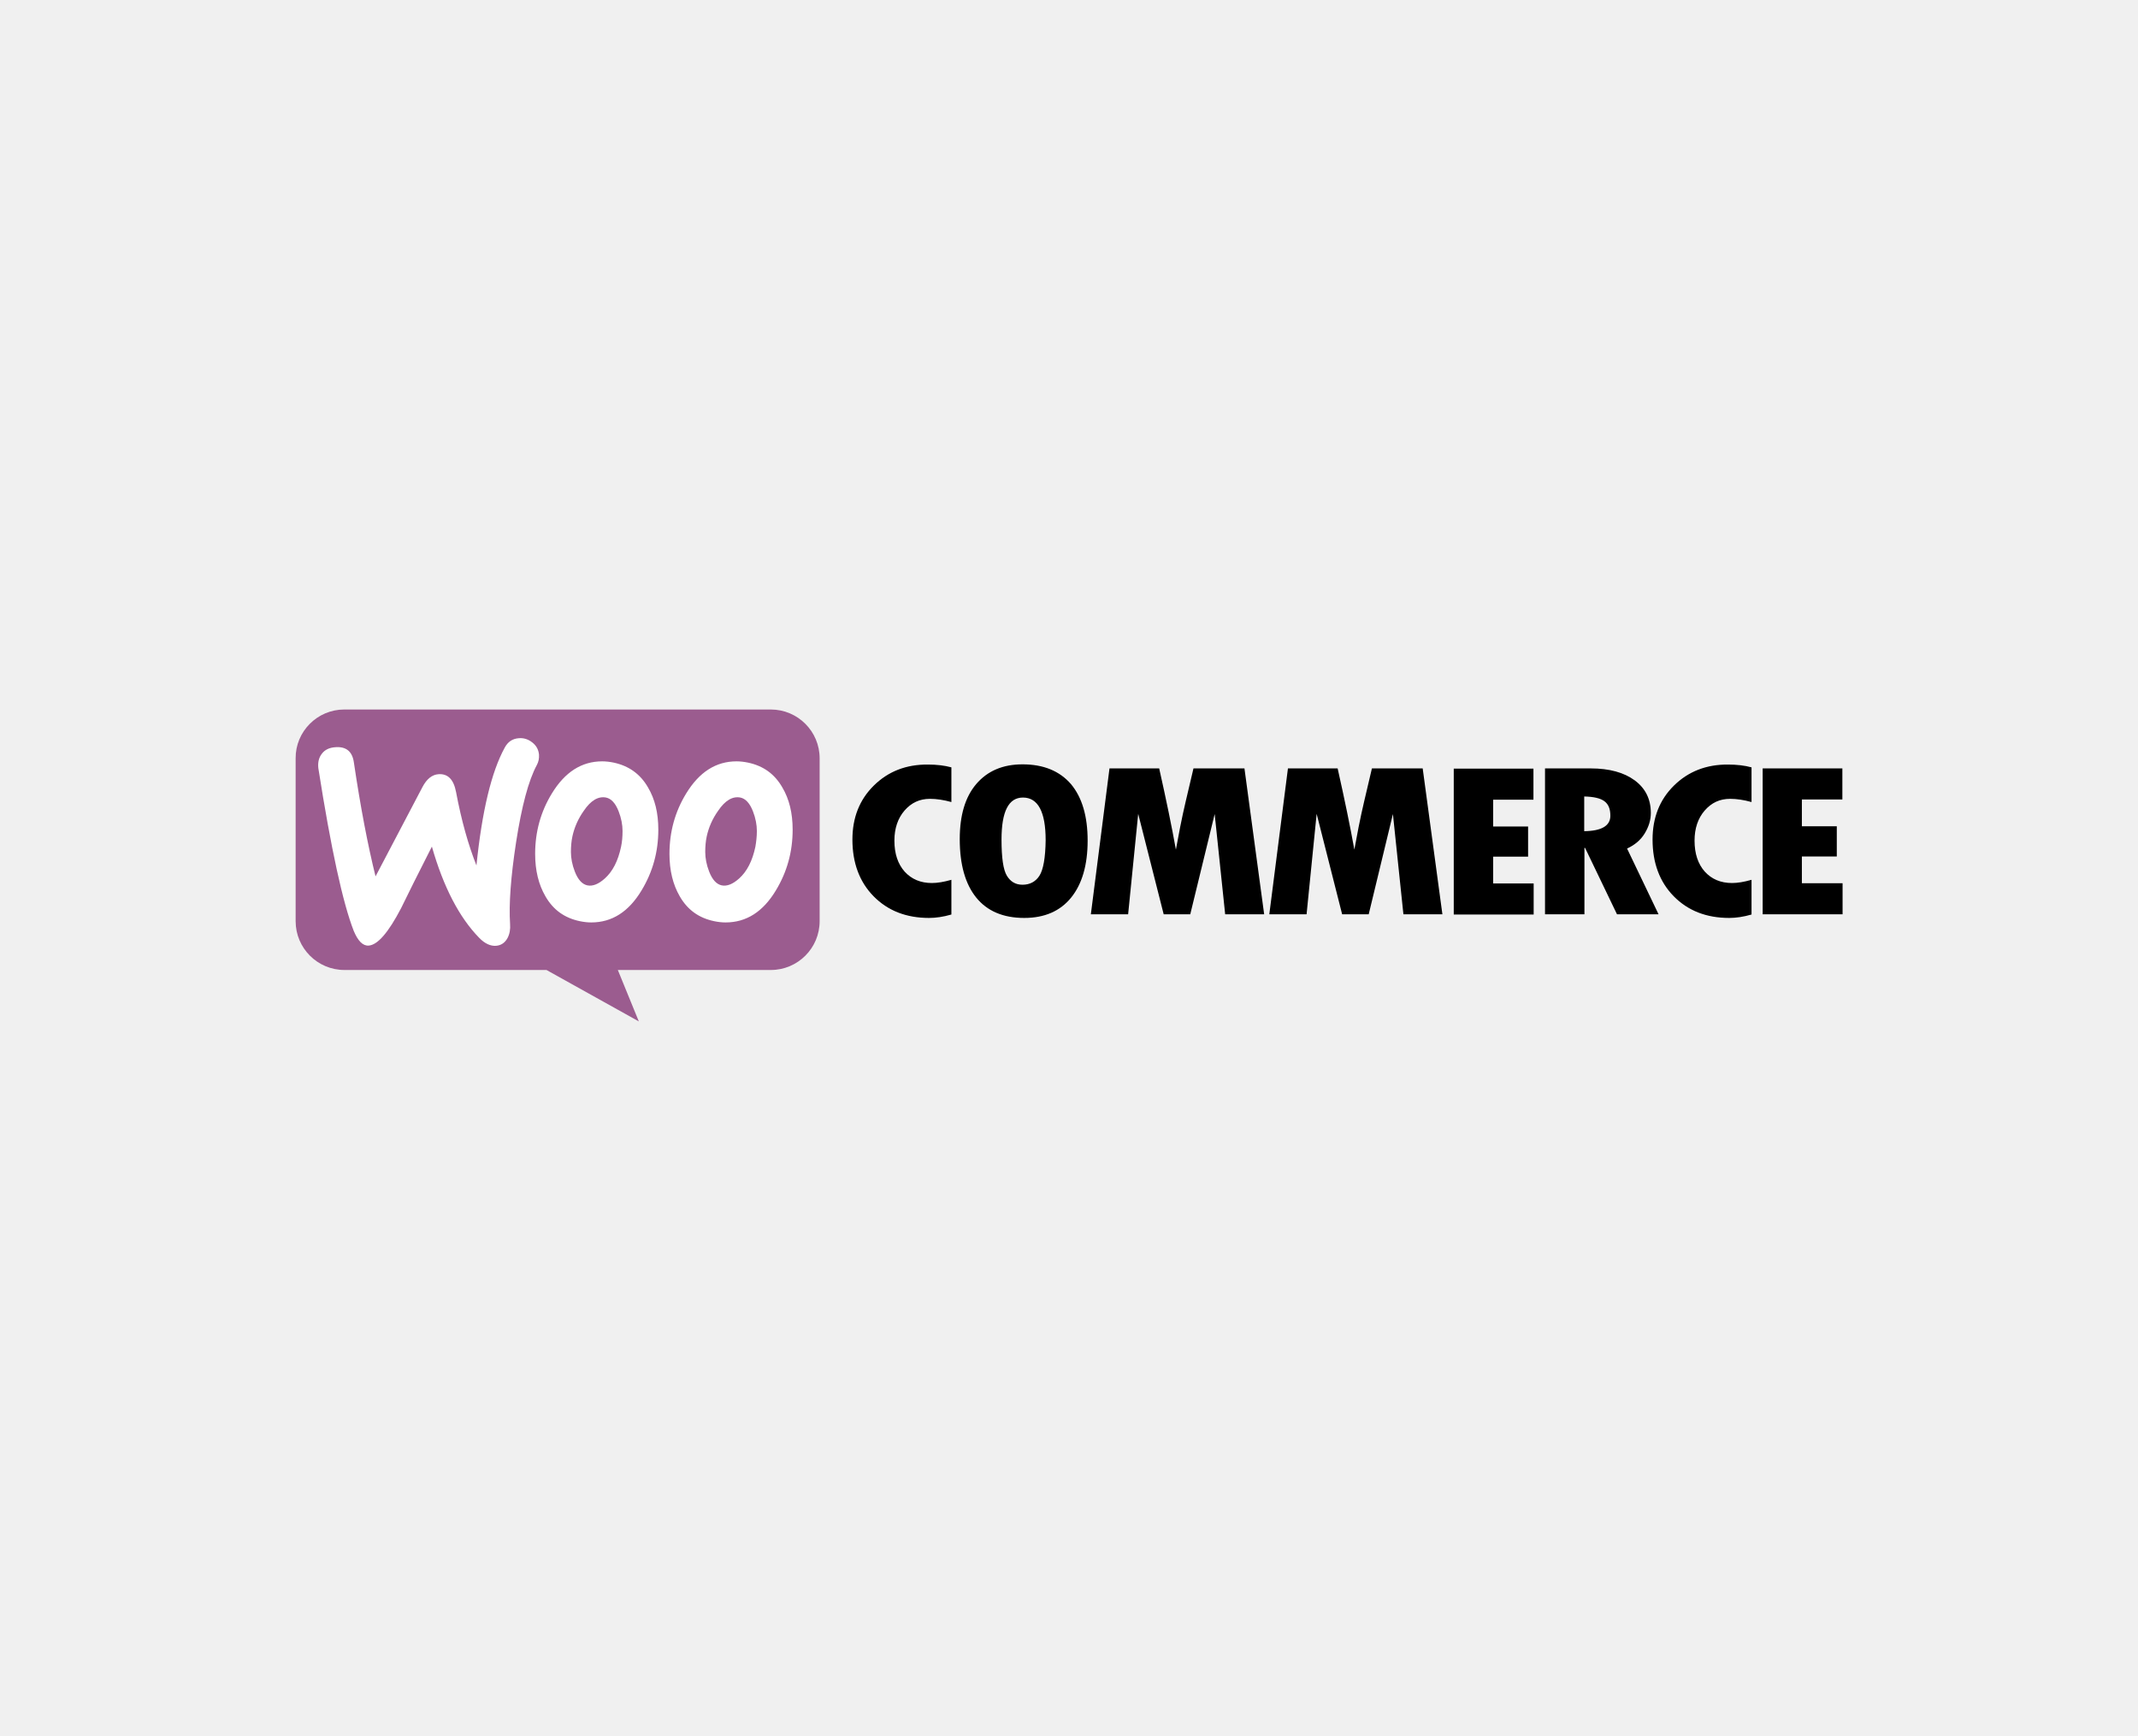
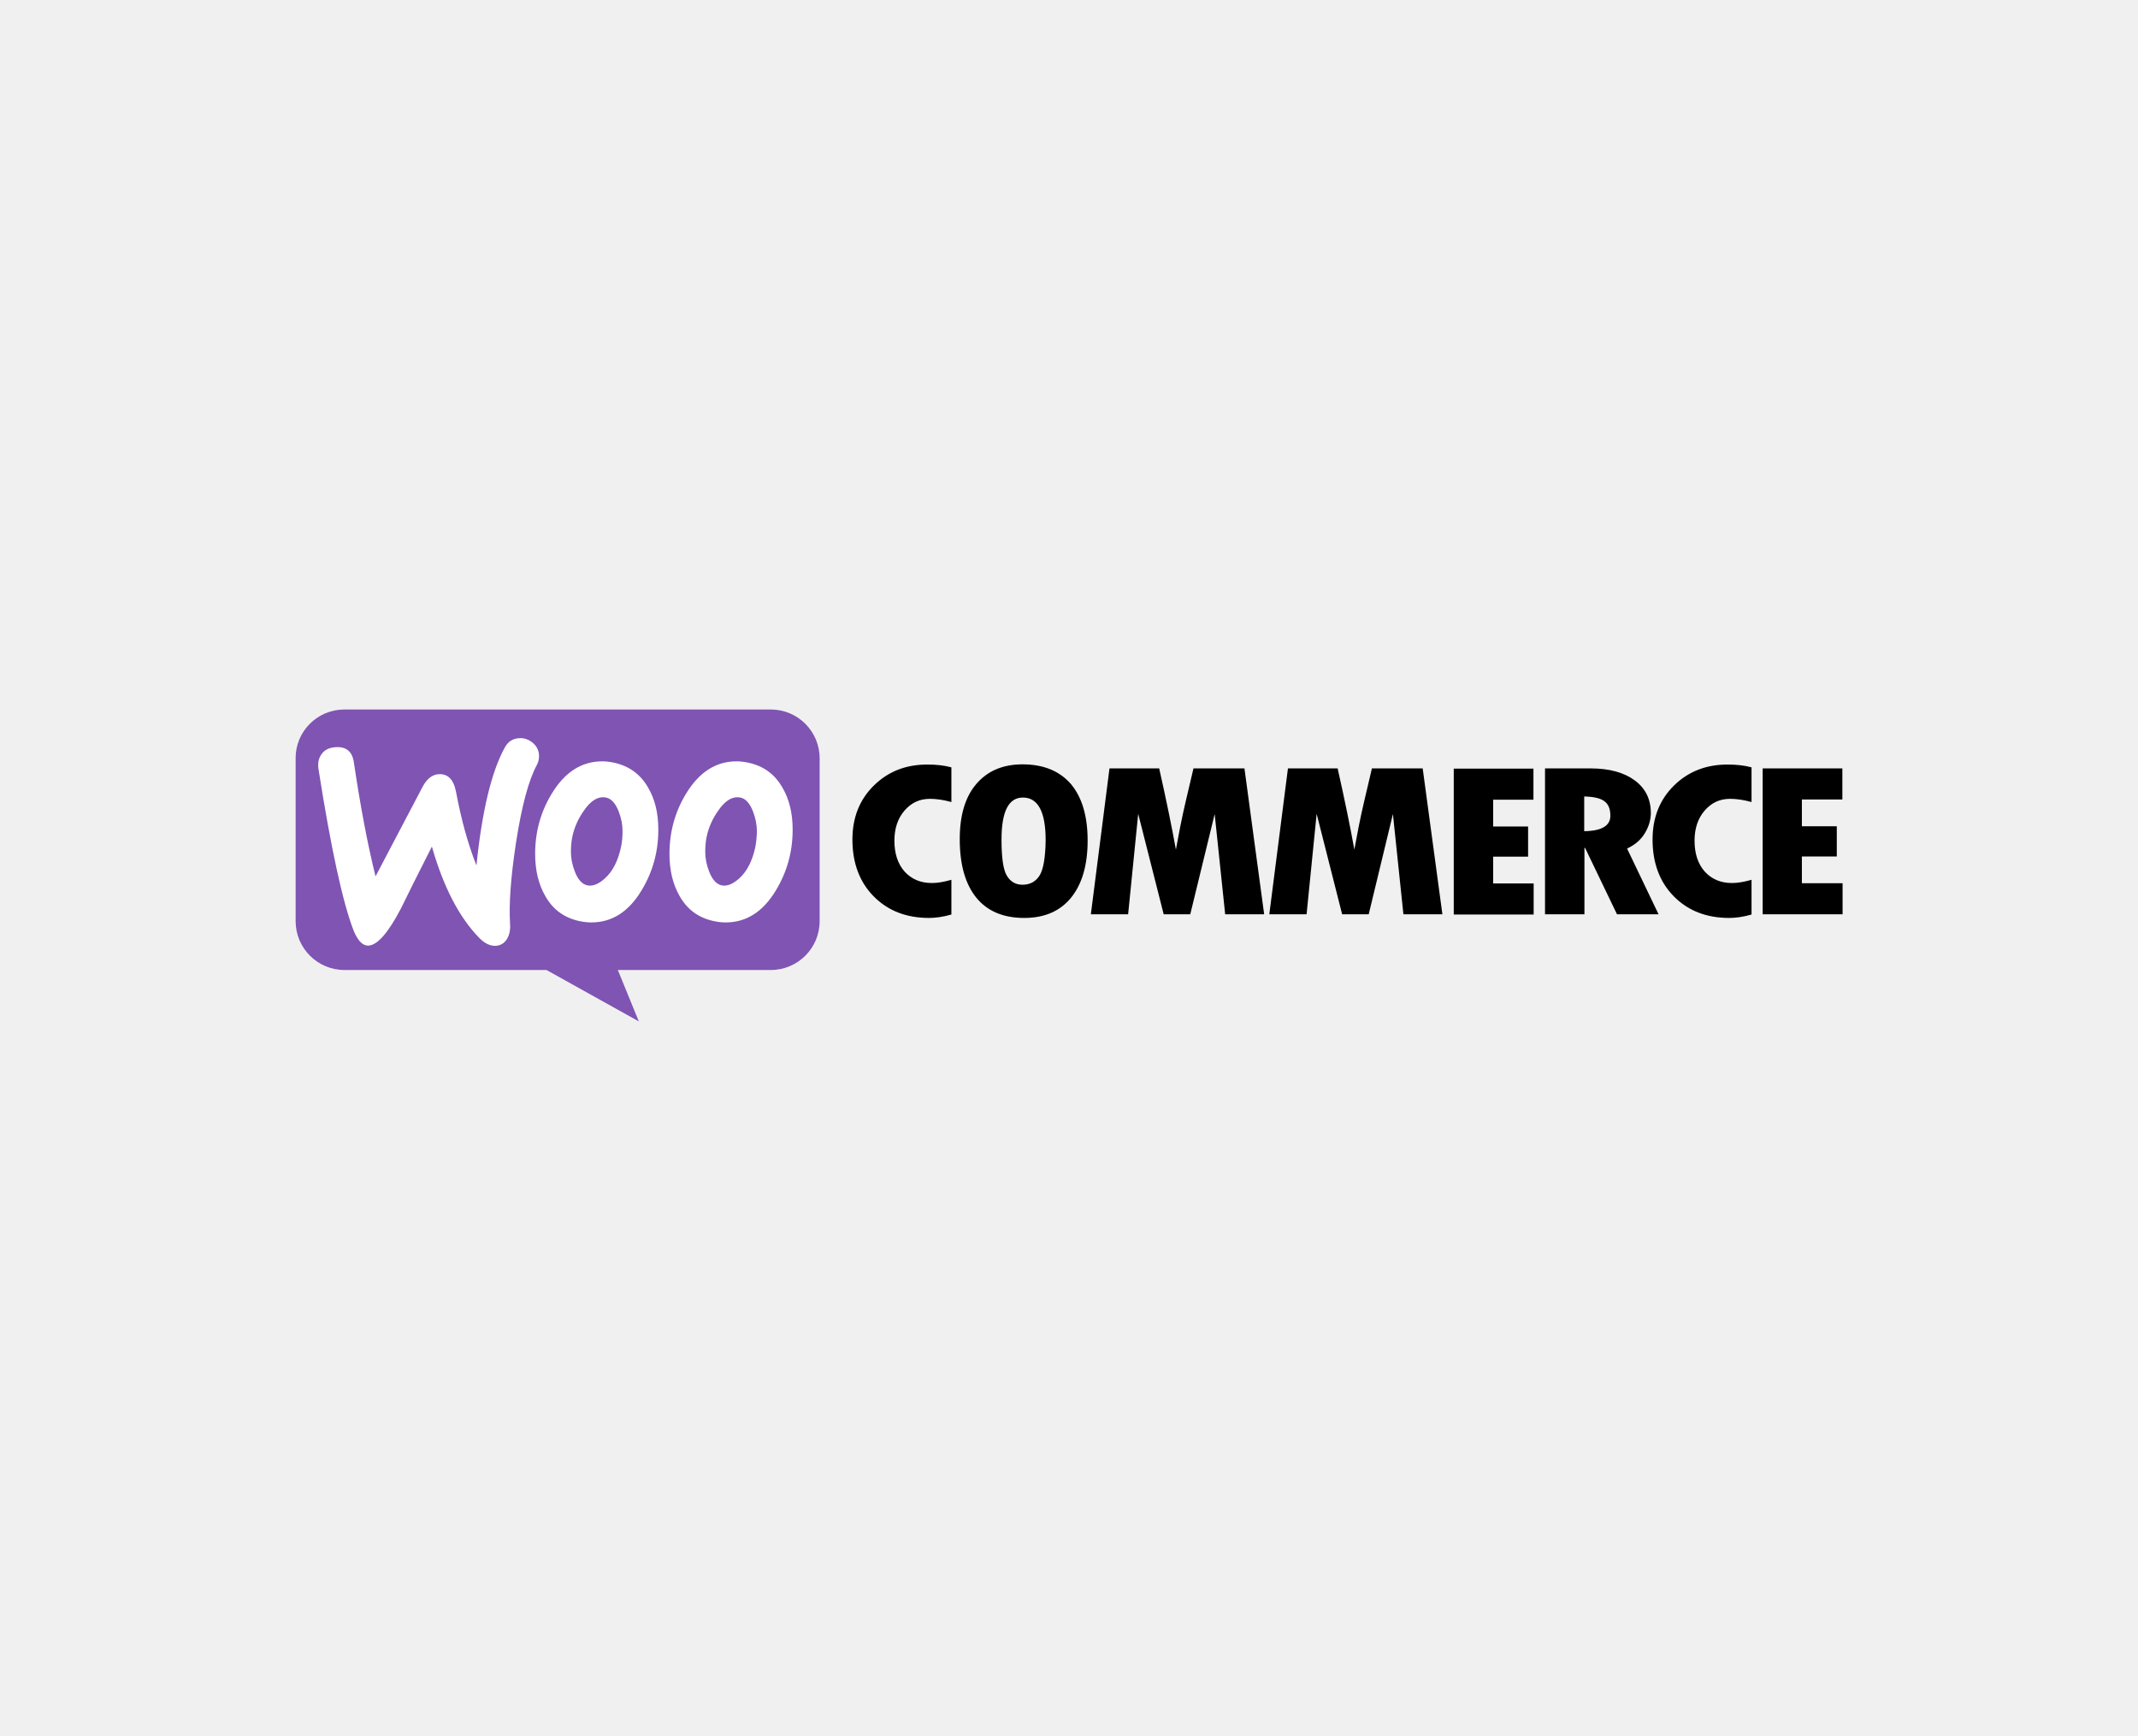
<svg xmlns="http://www.w3.org/2000/svg" viewBox="0 0 998 810">
-   <path clip-rule="evenodd" d="M160.7 331.2h199.1c12.6 0 22.8 10.2 22.8 22.8v76c0 12.6-10.2 22.8-22.8 22.8h-71.4l9.8 24-43.1-24h-94.3c-12.6 0-22.8-10.2-22.8-22.8v-76c-.1-12.5 10.1-22.8 22.7-22.8z" fill="#9b5c8f" fill-rule="evenodd" />
+   <path clip-rule="evenodd" d="M160.7 331.2h199.1c12.6 0 22.8 10.2 22.8 22.8v76c0 12.6-10.2 22.8-22.8 22.8h-71.4l9.8 24-43.1-24h-94.3c-12.6 0-22.8-10.2-22.8-22.8v-76c-.1-12.5 10.1-22.8 22.7-22.8z" fill="#7f54b3" fill-rule="evenodd" />
  <path d="M150.2 351.9c1.4-1.9 3.5-2.9 6.3-3.1 5.1-.4 8 2 8.7 7.2 3.1 20.9 6.5 38.6 10.1 53.1l21.9-41.7c2-3.8 4.5-5.8 7.5-6 4.4-.3 7.1 2.5 8.2 8.4 2.5 13.3 5.7 24.6 9.5 34.2 2.6-25.4 7-43.7 13.2-55 1.5-2.8 3.7-4.2 6.6-4.4 2.3-.2 4.4.5 6.3 2s2.9 3.4 3.1 5.7c.1 1.8-.2 3.3-1 4.8-3.9 7.2-7.1 19.3-9.7 36.1-2.5 16.3-3.4 29-2.8 38.1.2 2.5-.2 4.7-1.2 6.6-1.2 2.2-3 3.4-5.3 3.6-2.6.2-5.3-1-7.9-3.7-9.3-9.5-16.7-23.7-22.1-42.6-6.5 12.8-11.3 22.4-14.4 28.8-5.9 11.3-10.9 17.1-15.1 17.4-2.7.2-5-2.1-7-6.9-5.1-13.1-10.6-38.4-16.5-75.9-.3-2.6.2-4.9 1.6-6.7zm215 15.7c-3.6-6.3-8.9-10.1-16-11.6-1.9-.4-3.7-.6-5.4-.6-9.6 0-17.4 5-23.5 15-5.2 8.5-7.8 17.9-7.8 28.2 0 7.7 1.6 14.3 4.8 19.8 3.6 6.3 8.9 10.1 16 11.6 1.9.4 3.7.6 5.4.6 9.7 0 17.5-5 23.5-15 5.2-8.6 7.8-18 7.8-28.3 0-7.8-1.6-14.3-4.8-19.7zm-12.6 27.7c-1.4 6.6-3.9 11.5-7.6 14.8-2.9 2.6-5.6 3.7-8.1 3.2-2.4-.5-4.4-2.6-5.9-6.5-1.2-3.1-1.8-6.2-1.8-9.1 0-2.5.2-5 .7-7.3.9-4.1 2.6-8.1 5.3-11.9 3.3-4.9 6.8-6.9 10.4-6.2 2.4.5 4.4 2.6 5.9 6.5 1.2 3.1 1.8 6.2 1.8 9.1 0 2.6-.3 5.1-.7 7.4zm-50.1-27.7c-3.6-6.3-9-10.1-16-11.6-1.9-.4-3.7-.6-5.4-.6-9.6 0-17.4 5-23.5 15-5.2 8.5-7.8 17.9-7.8 28.2 0 7.7 1.6 14.3 4.8 19.8 3.6 6.3 8.9 10.1 16 11.6 1.9.4 3.7.6 5.4.6 9.7 0 17.5-5 23.5-15 5.2-8.6 7.8-18 7.8-28.3 0-7.8-1.6-14.3-4.8-19.7zm-12.6 27.7c-1.4 6.6-3.9 11.5-7.6 14.8-2.9 2.6-5.6 3.7-8.1 3.2-2.4-.5-4.4-2.6-5.9-6.5-1.2-3.1-1.8-6.2-1.8-9.1 0-2.5.2-5 .7-7.3.9-4.1 2.6-8.1 5.3-11.9 3.3-4.9 6.8-6.9 10.4-6.2 2.4.5 4.4 2.6 5.9 6.5 1.2 3.1 1.8 6.2 1.8 9.1 0 2.6-.2 5.1-.7 7.4z" fill="#fff" />
  <path d="M407.9 366.7c-6.7 6.6-10 15-10 25.2 0 10.9 3.3 19.8 9.9 26.5s15.2 10.1 25.9 10.1c3.1 0 6.6-.5 10.4-1.6v-16.2c-3.5 1-6.5 1.5-9.1 1.5-5.3 0-9.5-1.8-12.7-5.3-3.2-3.6-4.8-8.4-4.8-14.5 0-5.7 1.6-10.4 4.7-14 3.2-3.7 7.1-5.5 11.9-5.5 3.1 0 6.4.5 10 1.5v-16.2c-3.3-.9-7-1.3-10.9-1.3-10.2-.1-18.6 3.2-25.3 9.8zm69.4-9.9c-9.2 0-16.4 3.1-21.6 9.2s-7.7 14.7-7.7 25.7c0 11.9 2.6 21 7.7 27.3s12.6 9.5 22.4 9.5c9.5 0 16.8-3.2 21.9-9.5s7.7-15.2 7.7-26.6-2.6-20.2-7.8-26.4c-5.3-6.1-12.8-9.2-22.6-9.2zm7.9 52c-1.8 2.8-4.5 4.2-7.9 4.2-3.2 0-5.6-1.4-7.3-4.2s-2.5-8.4-2.5-16.9c0-13.1 3.3-19.6 10-19.6 7 0 10.6 6.6 10.6 19.9-.1 8.2-1.1 13.8-2.9 16.6zm71.9-50.1l-3.6 15.3c-.9 3.9-1.8 7.9-2.6 12l-2 10.6c-1.9-10.6-4.5-23.2-7.8-37.9h-23.2l-8.7 68.1h17.4l4.7-46.9 11.9 46.9h12.4L567 380l4.9 46.8h18.2l-9.2-68.1zm83.3 0l-3.6 15.3c-.9 3.9-1.8 7.9-2.6 12l-2 10.6c-1.9-10.6-4.5-23.2-7.8-37.9h-23.2l-8.7 68.1h17.4l4.7-46.9 11.9 46.9h12.4l11.3-46.8 4.9 46.8h18.2l-9.2-68.1zm56.6 41.2h16.3v-14.1H697v-12.5h18.8v-14.5h-37.2v68.1h37.3v-14.5H697zm70.7-10.8c1.9-3.1 2.9-6.3 2.9-9.6 0-6.4-2.5-11.5-7.5-15.2s-11.9-5.6-20.5-5.6h-21.4v68.1h18.4v-31h.3l14.9 31h19.4l-14.7-30.7c3.5-1.6 6.3-3.9 8.2-7zm-28.2-1.1v-16.2c4.4.1 7.5.8 9.4 2.2s2.8 3.6 2.8 6.8c0 4.7-4.1 7.1-12.2 7.2zm41.9-21.3c-6.7 6.6-10 15-10 25.2 0 10.9 3.3 19.8 9.9 26.5s15.2 10.1 25.9 10.1c3.1 0 6.6-.5 10.4-1.6v-16.2c-3.5 1-6.5 1.5-9.1 1.5-5.3 0-9.5-1.8-12.7-5.3-3.2-3.6-4.8-8.4-4.8-14.5 0-5.7 1.6-10.4 4.7-14 3.2-3.7 7.1-5.5 11.9-5.5 3.1 0 6.4.5 10 1.5v-16.2c-3.3-.9-7-1.3-10.9-1.3-10.1-.1-18.6 3.2-25.3 9.8zm59.7 45.5v-12.4h16.3v-14.1h-16.3v-12.5H860v-14.5h-37.2v68.1h37.3v-14.5h-19z" />
</svg>
